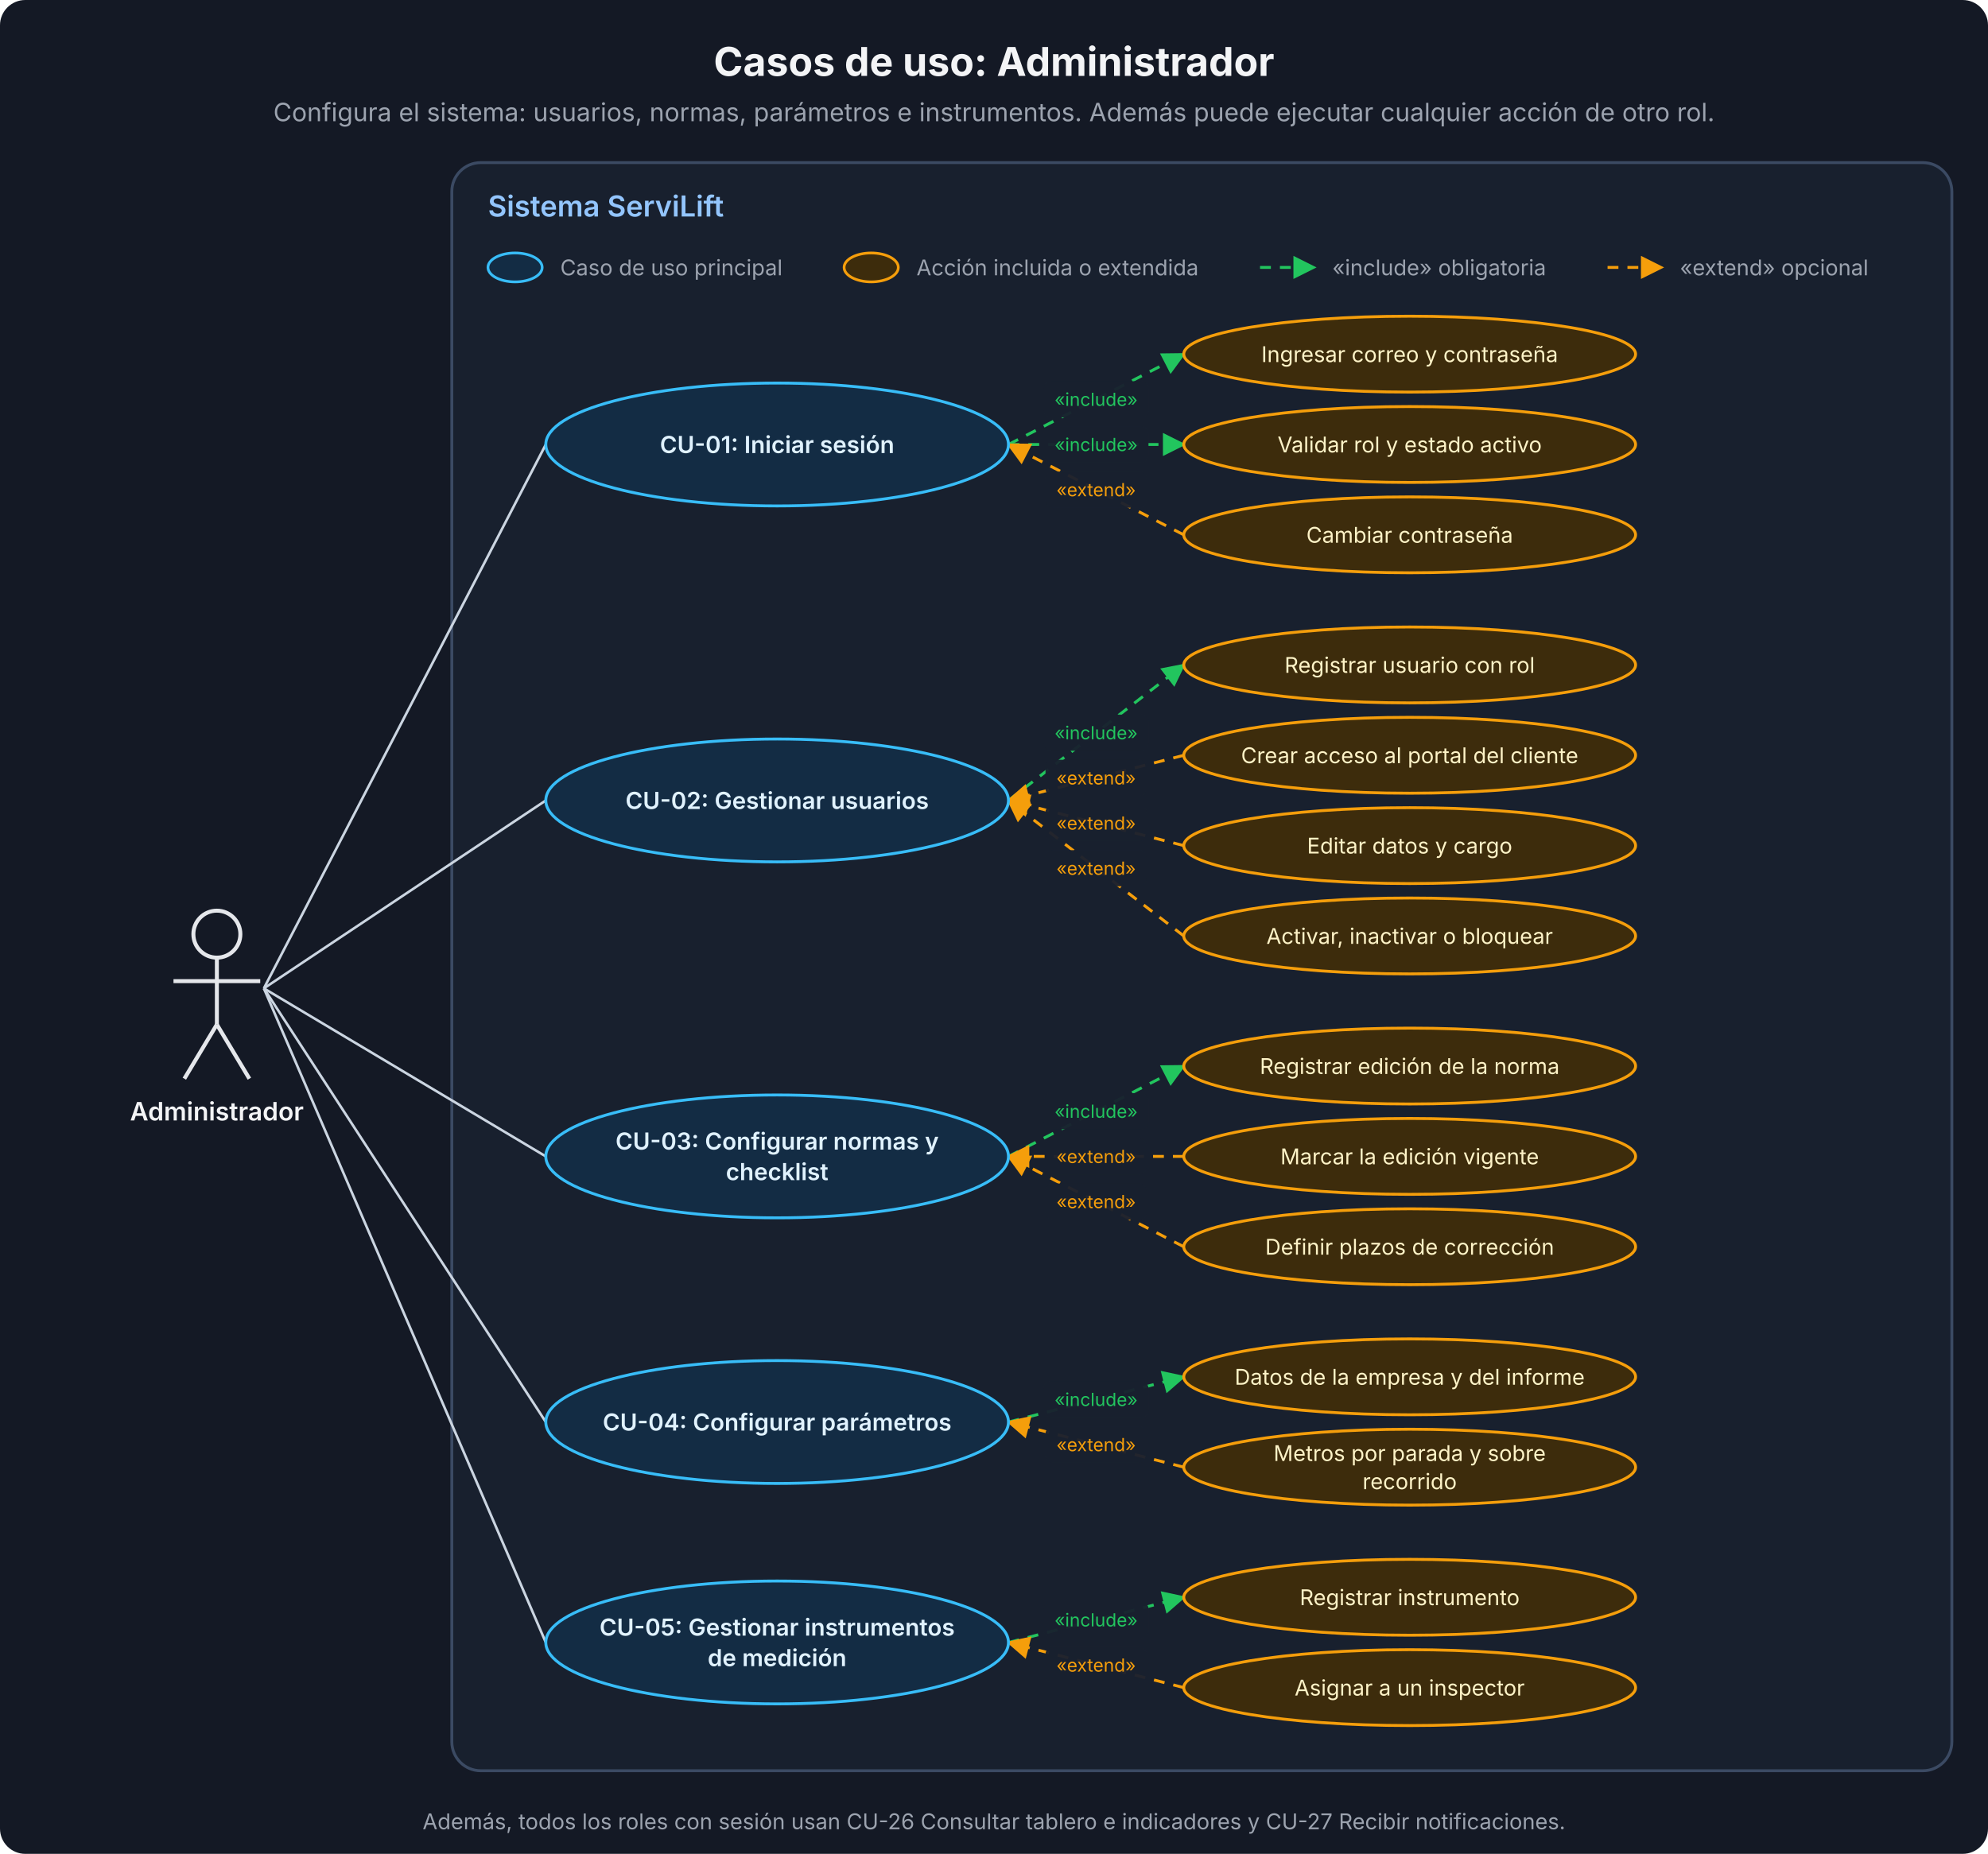
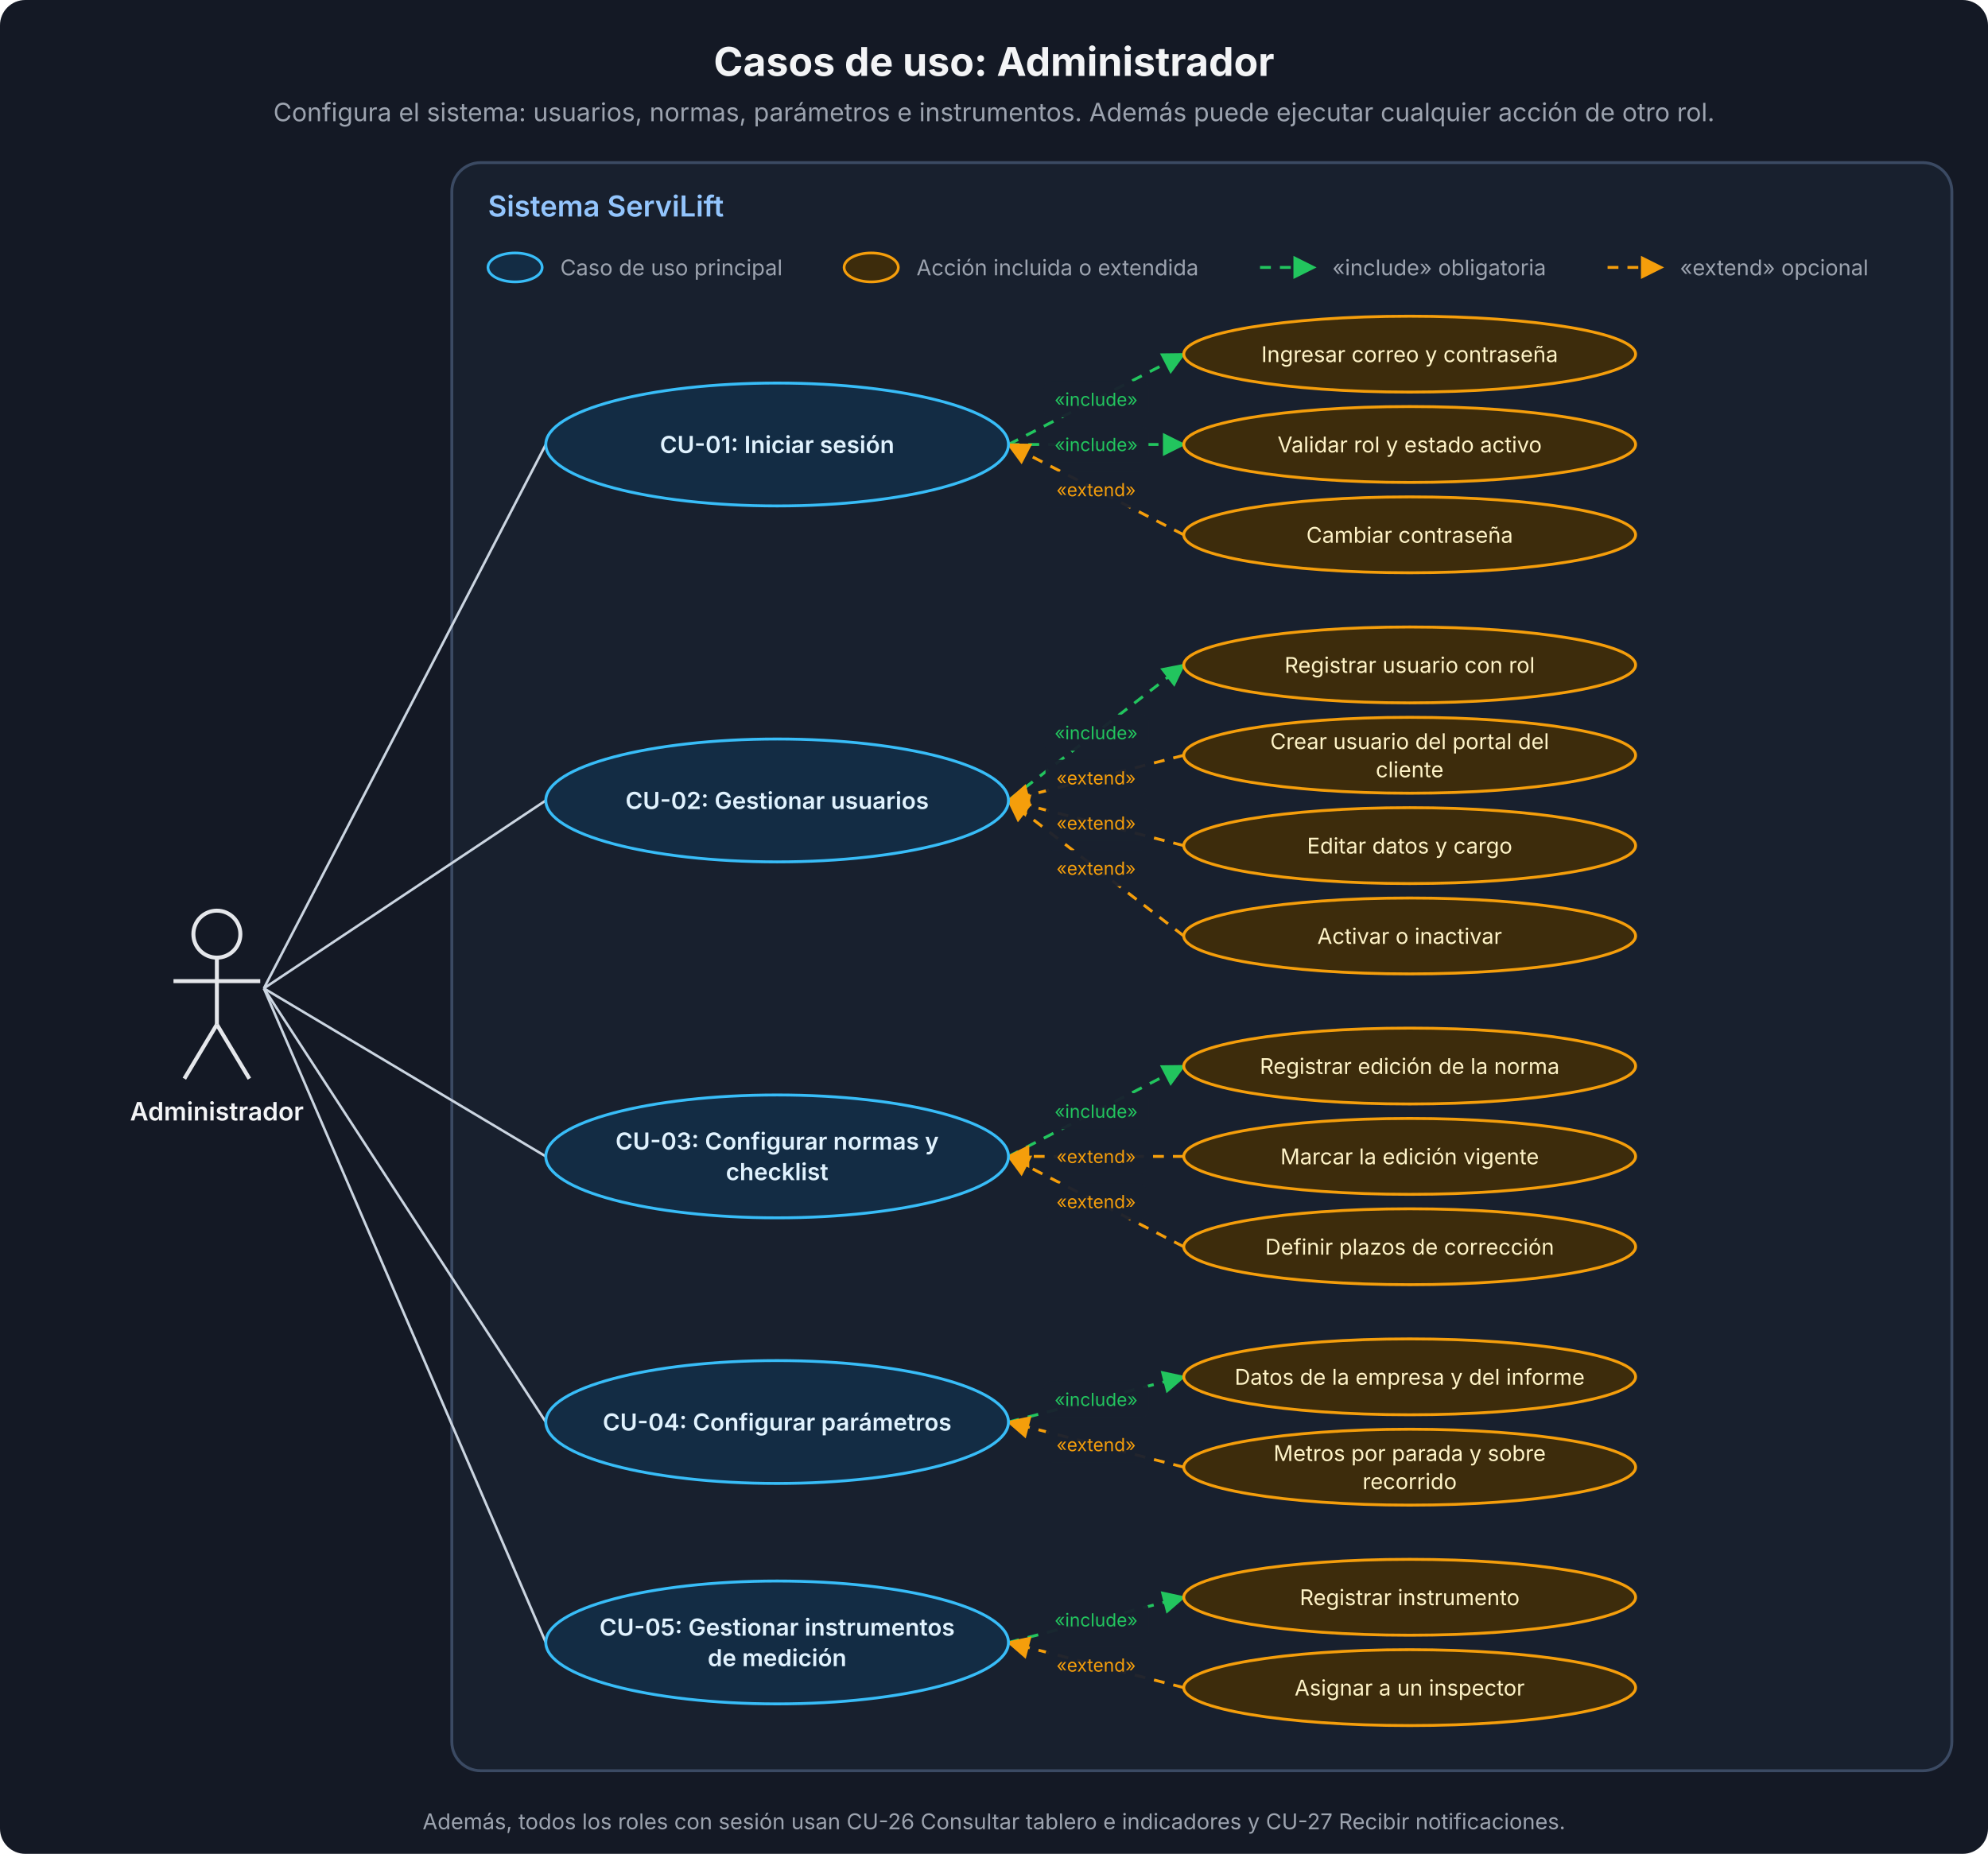
<svg xmlns="http://www.w3.org/2000/svg" width="1100" height="1026" viewBox="0 0 1100 1026" font-family="Inter, sans-serif">
  <defs>
    <marker id="m22c55e" viewBox="0 0 10 10" refX="9" refY="5" markerWidth="8" markerHeight="8" orient="auto-start-reverse">
      <path d="M0,0 L10,5 L0,10 z" fill="#22c55e" />
    </marker>
    <marker id="m22c55ei" viewBox="0 0 10 10" refX="9" refY="5" markerWidth="8" markerHeight="8" orient="auto-start-reverse">
      <path d="M0,0 L10,5 L0,10 z" fill="#22c55e" />
    </marker>
    <marker id="mf59e0b" viewBox="0 0 10 10" refX="9" refY="5" markerWidth="8" markerHeight="8" orient="auto-start-reverse">
      <path d="M0,0 L10,5 L0,10 z" fill="#f59e0b" />
    </marker>
    <marker id="mf59e0bi" viewBox="0 0 10 10" refX="9" refY="5" markerWidth="8" markerHeight="8" orient="auto-start-reverse">
      <path d="M0,0 L10,5 L0,10 z" fill="#f59e0b" />
    </marker>
    <marker id="mcbd5e1" viewBox="0 0 10 10" refX="9" refY="5" markerWidth="8" markerHeight="8" orient="auto-start-reverse">
      <path d="M0,0 L10,5 L0,10 z" fill="#cbd5e1" />
    </marker>
    <marker id="mcbd5e1i" viewBox="0 0 10 10" refX="9" refY="5" markerWidth="8" markerHeight="8" orient="auto-start-reverse">
      <path d="M0,0 L10,5 L0,10 z" fill="#cbd5e1" />
    </marker>
  </defs>
  <rect width="1100" height="1026" rx="14" fill="#141925" />
  <text x="550.0" y="34" font-size="22" font-weight="700" fill="#f3f4f6" text-anchor="middle" dominant-baseline="central">Casos de uso: Administrador</text>
  <text x="550.0" y="62" font-size="14" fill="#9ca3af" text-anchor="middle" dominant-baseline="central">Configura el sistema: usuarios, normas, parámetros e instrumentos. Además puede ejecutar cualquier acción de otro rol.</text>
  <rect x="250" y="90" width="830" height="890" rx="16" fill="#18202e" stroke="#3b4a63" stroke-width="1.6" />
  <path d="M 146.0 547.0 L 302.0 246.0" fill="none" stroke="#cbd5e1" stroke-width="1.4" />
  <path d="M 558.0 246.0 L 655.0 196.0" fill="none" stroke="#22c55e" stroke-width="1.6" stroke-dasharray="6 5" marker-end="url(#m22c55e)" />
  <path d="M 558.0 246.0 L 655.0 246.0" fill="none" stroke="#22c55e" stroke-width="1.6" stroke-dasharray="6 5" marker-end="url(#m22c55e)" />
  <path d="M 655.0 296.0 L 558.0 246.0" fill="none" stroke="#f59e0b" stroke-width="1.6" stroke-dasharray="6 5" marker-end="url(#mf59e0b)" />
  <path d="M 146.0 547.0 L 302.0 443.0" fill="none" stroke="#cbd5e1" stroke-width="1.4" />
  <path d="M 558.0 443.0 L 655.0 368.0" fill="none" stroke="#22c55e" stroke-width="1.6" stroke-dasharray="6 5" marker-end="url(#m22c55e)" />
  <path d="M 655.0 418.0 L 558.0 443.0" fill="none" stroke="#f59e0b" stroke-width="1.6" stroke-dasharray="6 5" marker-end="url(#mf59e0b)" />
  <path d="M 655.0 468.0 L 558.0 443.0" fill="none" stroke="#f59e0b" stroke-width="1.6" stroke-dasharray="6 5" marker-end="url(#mf59e0b)" />
  <path d="M 655.0 518.0 L 558.0 443.0" fill="none" stroke="#f59e0b" stroke-width="1.6" stroke-dasharray="6 5" marker-end="url(#mf59e0b)" />
  <path d="M 146.0 547.0 L 302.0 640.0" fill="none" stroke="#cbd5e1" stroke-width="1.4" />
  <path d="M 558.0 640.0 L 655.0 590.0" fill="none" stroke="#22c55e" stroke-width="1.6" stroke-dasharray="6 5" marker-end="url(#m22c55e)" />
  <path d="M 655.0 640.0 L 558.0 640.0" fill="none" stroke="#f59e0b" stroke-width="1.6" stroke-dasharray="6 5" marker-end="url(#mf59e0b)" />
  <path d="M 655.0 690.0 L 558.0 640.0" fill="none" stroke="#f59e0b" stroke-width="1.6" stroke-dasharray="6 5" marker-end="url(#mf59e0b)" />
  <path d="M 146.0 547.0 L 302.0 787.0" fill="none" stroke="#cbd5e1" stroke-width="1.4" />
  <path d="M 558.0 787.0 L 655.0 762.0" fill="none" stroke="#22c55e" stroke-width="1.6" stroke-dasharray="6 5" marker-end="url(#m22c55e)" />
  <path d="M 655.0 812.0 L 558.0 787.0" fill="none" stroke="#f59e0b" stroke-width="1.6" stroke-dasharray="6 5" marker-end="url(#mf59e0b)" />
  <path d="M 146.0 547.0 L 302.0 909.0" fill="none" stroke="#cbd5e1" stroke-width="1.4" />
  <path d="M 558.0 909.0 L 655.0 884.0" fill="none" stroke="#22c55e" stroke-width="1.6" stroke-dasharray="6 5" marker-end="url(#m22c55e)" />
  <path d="M 655.0 934.0 L 558.0 909.0" fill="none" stroke="#f59e0b" stroke-width="1.6" stroke-dasharray="6 5" marker-end="url(#mf59e0b)" />
  <text x="270.0" y="114.0" font-size="16" fill="#93c5fd" font-weight="600" text-anchor="start" dominant-baseline="central">Sistema ServiLift</text>
  <ellipse cx="285" cy="148" rx="15" ry="8" fill="#132c44" stroke="#38bdf8" stroke-width="1.5" />
  <text x="310.0" y="148.0" font-size="12" fill="#9ca3af" font-weight="400" text-anchor="start" dominant-baseline="central">Caso de uso principal</text>
  <ellipse cx="482.053" cy="148" rx="15" ry="8" fill="#3d2c0c" stroke="#f59e0b" stroke-width="1.5" />
  <text x="507.1" y="148.0" font-size="12" fill="#9ca3af" font-weight="400" text-anchor="start" dominant-baseline="central">Acción incluida o extendida</text>
  <path d="M 697.2 148.0 L 727.2 148.0" fill="none" stroke="#22c55e" stroke-width="1.6" stroke-dasharray="6 5" marker-end="url(#m22c55e)" />
  <text x="737.2" y="148.0" font-size="12" fill="#9ca3af" font-weight="400" text-anchor="start" dominant-baseline="central">«include» obligatoria</text>
  <path d="M 889.5 148.0 L 919.5 148.0" fill="none" stroke="#f59e0b" stroke-width="1.6" stroke-dasharray="6 5" marker-end="url(#mf59e0b)" />
  <text x="929.5" y="148.0" font-size="12" fill="#9ca3af" font-weight="400" text-anchor="start" dominant-baseline="central">«extend» opcional</text>
  <g stroke="#e5e7eb" stroke-width="2.2" fill="none">
    <circle cx="120" cy="517.0" r="13" />
    <line x1="120" y1="530.0" x2="120" y2="567.0" />
    <line x1="96" y1="543.0" x2="144" y2="543.0" />
    <line x1="120" y1="567.0" x2="102" y2="597.0" />
    <line x1="120" y1="567.0" x2="138" y2="597.0" />
  </g>
  <text x="120.0" y="615.0" font-size="14" fill="#f3f4f6" font-weight="600" text-anchor="middle" dominant-baseline="central">Administrador</text>
  <ellipse cx="430" cy="246.0" rx="128" ry="34" fill="#132c44" stroke="#38bdf8" stroke-width="1.6" />
  <text x="430.0" y="246.0" font-size="13" fill="#e0f2fe" font-weight="600" text-anchor="middle" dominant-baseline="central">CU-01: Iniciar sesión</text>
  <ellipse cx="780" cy="196.0" rx="125" ry="21" fill="#3d2c0c" stroke="#f59e0b" stroke-width="1.6" />
  <text x="780.0" y="196.0" font-size="12" fill="#fef3c7" font-weight="400" text-anchor="middle" dominant-baseline="central">Ingresar correo y contraseña</text>
  <ellipse cx="780" cy="246.0" rx="125" ry="21" fill="#3d2c0c" stroke="#f59e0b" stroke-width="1.6" />
  <text x="780.0" y="246.0" font-size="12" fill="#fef3c7" font-weight="400" text-anchor="middle" dominant-baseline="central">Validar rol y estado activo</text>
  <ellipse cx="780" cy="296.0" rx="125" ry="21" fill="#3d2c0c" stroke="#f59e0b" stroke-width="1.6" />
  <text x="780.0" y="296.0" font-size="12" fill="#fef3c7" font-weight="400" text-anchor="middle" dominant-baseline="central">Cambiar contraseña</text>
  <ellipse cx="430" cy="443.0" rx="128" ry="34" fill="#132c44" stroke="#38bdf8" stroke-width="1.6" />
  <text x="430.0" y="443.0" font-size="13" fill="#e0f2fe" font-weight="600" text-anchor="middle" dominant-baseline="central">CU-02: Gestionar usuarios</text>
  <ellipse cx="780" cy="368.0" rx="125" ry="21" fill="#3d2c0c" stroke="#f59e0b" stroke-width="1.6" />
  <text x="780.0" y="368.0" font-size="12" fill="#fef3c7" font-weight="400" text-anchor="middle" dominant-baseline="central">Registrar usuario con rol</text>
  <ellipse cx="780" cy="418.0" rx="125" ry="21" fill="#3d2c0c" stroke="#f59e0b" stroke-width="1.6" />
-   <text x="780.0" y="418.0" font-size="12" fill="#fef3c7" font-weight="400" text-anchor="middle" dominant-baseline="central">Crear acceso al portal del cliente</text>
+   <text x="780.0" y="410.2" font-size="12" fill="#fef3c7" font-weight="400" text-anchor="middle" dominant-baseline="central">Crear usuario del portal del</text>
+   <text x="780.0" y="425.8" font-size="12" fill="#fef3c7" font-weight="400" text-anchor="middle" dominant-baseline="central">cliente</text>
  <ellipse cx="780" cy="468.0" rx="125" ry="21" fill="#3d2c0c" stroke="#f59e0b" stroke-width="1.6" />
  <text x="780.0" y="468.0" font-size="12" fill="#fef3c7" font-weight="400" text-anchor="middle" dominant-baseline="central">Editar datos y cargo</text>
  <ellipse cx="780" cy="518.0" rx="125" ry="21" fill="#3d2c0c" stroke="#f59e0b" stroke-width="1.6" />
-   <text x="780.0" y="518.0" font-size="12" fill="#fef3c7" font-weight="400" text-anchor="middle" dominant-baseline="central">Activar, inactivar o bloquear</text>
+   <text x="780.0" y="518.0" font-size="12" fill="#fef3c7" font-weight="400" text-anchor="middle" dominant-baseline="central">Activar o inactivar</text>
  <ellipse cx="430" cy="640.0" rx="128" ry="34" fill="#132c44" stroke="#38bdf8" stroke-width="1.6" />
  <text x="430.0" y="631.5" font-size="13" fill="#e0f2fe" font-weight="600" text-anchor="middle" dominant-baseline="central">CU-03: Configurar normas y</text>
  <text x="430.0" y="648.4" font-size="13" fill="#e0f2fe" font-weight="600" text-anchor="middle" dominant-baseline="central">checklist</text>
  <ellipse cx="780" cy="590.0" rx="125" ry="21" fill="#3d2c0c" stroke="#f59e0b" stroke-width="1.6" />
  <text x="780.0" y="590.0" font-size="12" fill="#fef3c7" font-weight="400" text-anchor="middle" dominant-baseline="central">Registrar edición de la norma</text>
  <ellipse cx="780" cy="640.0" rx="125" ry="21" fill="#3d2c0c" stroke="#f59e0b" stroke-width="1.6" />
  <text x="780.0" y="640.0" font-size="12" fill="#fef3c7" font-weight="400" text-anchor="middle" dominant-baseline="central">Marcar la edición vigente</text>
  <ellipse cx="780" cy="690.0" rx="125" ry="21" fill="#3d2c0c" stroke="#f59e0b" stroke-width="1.6" />
  <text x="780.0" y="690.0" font-size="12" fill="#fef3c7" font-weight="400" text-anchor="middle" dominant-baseline="central">Definir plazos de corrección</text>
  <ellipse cx="430" cy="787.0" rx="128" ry="34" fill="#132c44" stroke="#38bdf8" stroke-width="1.6" />
  <text x="430.0" y="787.0" font-size="13" fill="#e0f2fe" font-weight="600" text-anchor="middle" dominant-baseline="central">CU-04: Configurar parámetros</text>
  <ellipse cx="780" cy="762.0" rx="125" ry="21" fill="#3d2c0c" stroke="#f59e0b" stroke-width="1.6" />
  <text x="780.0" y="762.0" font-size="12" fill="#fef3c7" font-weight="400" text-anchor="middle" dominant-baseline="central">Datos de la empresa y del informe</text>
  <ellipse cx="780" cy="812.0" rx="125" ry="21" fill="#3d2c0c" stroke="#f59e0b" stroke-width="1.6" />
  <text x="780.0" y="804.2" font-size="12" fill="#fef3c7" font-weight="400" text-anchor="middle" dominant-baseline="central">Metros por parada y sobre</text>
  <text x="780.0" y="819.8" font-size="12" fill="#fef3c7" font-weight="400" text-anchor="middle" dominant-baseline="central">recorrido</text>
  <ellipse cx="430" cy="909.0" rx="128" ry="34" fill="#132c44" stroke="#38bdf8" stroke-width="1.6" />
  <text x="430.0" y="900.5" font-size="13" fill="#e0f2fe" font-weight="600" text-anchor="middle" dominant-baseline="central">CU-05: Gestionar instrumentos</text>
  <text x="430.0" y="917.4" font-size="13" fill="#e0f2fe" font-weight="600" text-anchor="middle" dominant-baseline="central">de medición</text>
  <ellipse cx="780" cy="884.0" rx="125" ry="21" fill="#3d2c0c" stroke="#f59e0b" stroke-width="1.6" />
  <text x="780.0" y="884.0" font-size="12" fill="#fef3c7" font-weight="400" text-anchor="middle" dominant-baseline="central">Registrar instrumento</text>
  <ellipse cx="780" cy="934.0" rx="125" ry="21" fill="#3d2c0c" stroke="#f59e0b" stroke-width="1.6" />
  <text x="780.0" y="934.0" font-size="12" fill="#fef3c7" font-weight="400" text-anchor="middle" dominant-baseline="central">Asignar a un inspector</text>
  <text x="550.0" y="1008.0" font-size="12" fill="#9ca3af" font-weight="400" text-anchor="middle" dominant-baseline="central">Además, todos los roles con sesión usan CU-26 Consultar tablero e indicadores y CU-27 Recibir notificaciones.</text>
  <rect x="577.5" y="211.0" width="58.0" height="20" rx="4" fill="#18202e" opacity="0.95" />
  <text x="606.5" y="221.0" font-size="10" fill="#22c55e" font-weight="400" text-anchor="middle" dominant-baseline="central">«include»</text>
  <rect x="577.5" y="236.0" width="58.0" height="20" rx="4" fill="#18202e" opacity="0.95" />
  <text x="606.5" y="246.0" font-size="10" fill="#22c55e" font-weight="400" text-anchor="middle" dominant-baseline="central">«include»</text>
  <rect x="578.5" y="261.0" width="55.9" height="20" rx="4" fill="#18202e" opacity="0.95" />
  <text x="606.5" y="271.0" font-size="10" fill="#f59e0b" font-weight="400" text-anchor="middle" dominant-baseline="central">«extend»</text>
  <rect x="577.5" y="395.5" width="58.0" height="20" rx="4" fill="#18202e" opacity="0.95" />
  <text x="606.5" y="405.5" font-size="10" fill="#22c55e" font-weight="400" text-anchor="middle" dominant-baseline="central">«include»</text>
  <rect x="578.5" y="420.5" width="55.9" height="20" rx="4" fill="#18202e" opacity="0.95" />
  <text x="606.5" y="430.5" font-size="10" fill="#f59e0b" font-weight="400" text-anchor="middle" dominant-baseline="central">«extend»</text>
  <rect x="578.5" y="445.5" width="55.9" height="20" rx="4" fill="#18202e" opacity="0.95" />
  <text x="606.5" y="455.5" font-size="10" fill="#f59e0b" font-weight="400" text-anchor="middle" dominant-baseline="central">«extend»</text>
  <rect x="578.5" y="470.5" width="55.9" height="20" rx="4" fill="#18202e" opacity="0.95" />
  <text x="606.5" y="480.5" font-size="10" fill="#f59e0b" font-weight="400" text-anchor="middle" dominant-baseline="central">«extend»</text>
  <rect x="577.5" y="605.0" width="58.0" height="20" rx="4" fill="#18202e" opacity="0.95" />
  <text x="606.5" y="615.0" font-size="10" fill="#22c55e" font-weight="400" text-anchor="middle" dominant-baseline="central">«include»</text>
  <rect x="578.5" y="630.0" width="55.9" height="20" rx="4" fill="#18202e" opacity="0.95" />
  <text x="606.5" y="640.0" font-size="10" fill="#f59e0b" font-weight="400" text-anchor="middle" dominant-baseline="central">«extend»</text>
  <rect x="578.5" y="655.0" width="55.9" height="20" rx="4" fill="#18202e" opacity="0.95" />
  <text x="606.5" y="665.0" font-size="10" fill="#f59e0b" font-weight="400" text-anchor="middle" dominant-baseline="central">«extend»</text>
  <rect x="577.5" y="764.5" width="58.0" height="20" rx="4" fill="#18202e" opacity="0.95" />
  <text x="606.5" y="774.5" font-size="10" fill="#22c55e" font-weight="400" text-anchor="middle" dominant-baseline="central">«include»</text>
  <rect x="578.5" y="789.5" width="55.9" height="20" rx="4" fill="#18202e" opacity="0.95" />
  <text x="606.5" y="799.5" font-size="10" fill="#f59e0b" font-weight="400" text-anchor="middle" dominant-baseline="central">«extend»</text>
  <rect x="577.5" y="886.5" width="58.0" height="20" rx="4" fill="#18202e" opacity="0.95" />
  <text x="606.5" y="896.5" font-size="10" fill="#22c55e" font-weight="400" text-anchor="middle" dominant-baseline="central">«include»</text>
  <rect x="578.5" y="911.5" width="55.9" height="20" rx="4" fill="#18202e" opacity="0.95" />
  <text x="606.5" y="921.5" font-size="10" fill="#f59e0b" font-weight="400" text-anchor="middle" dominant-baseline="central">«extend»</text>
</svg>
